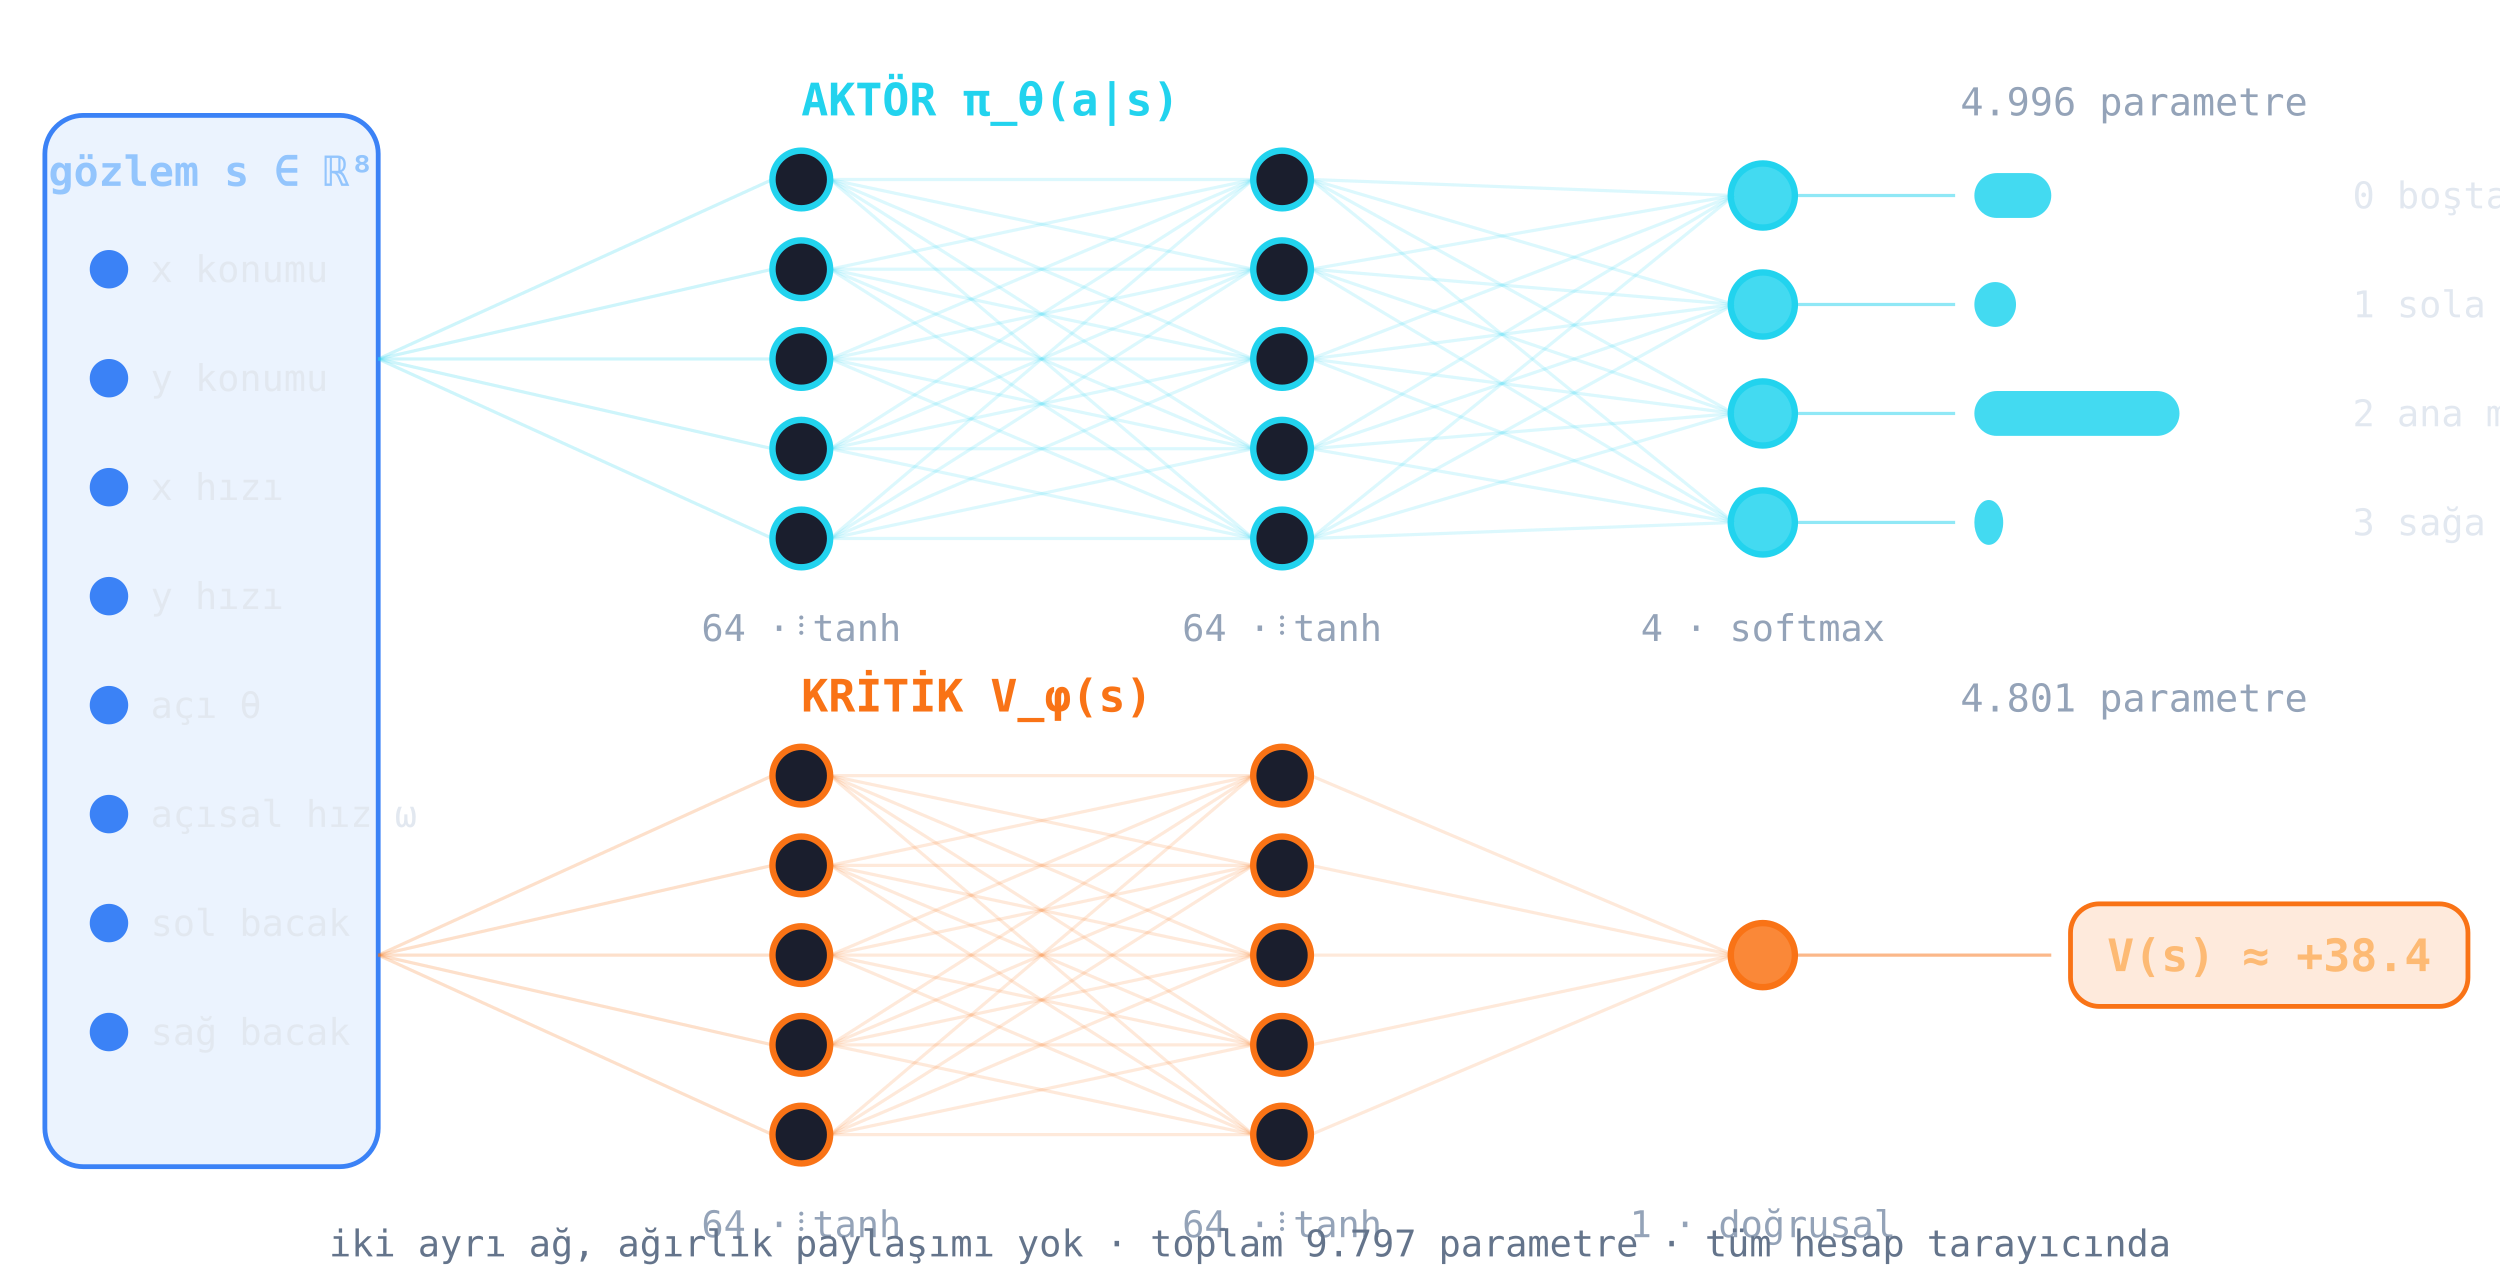
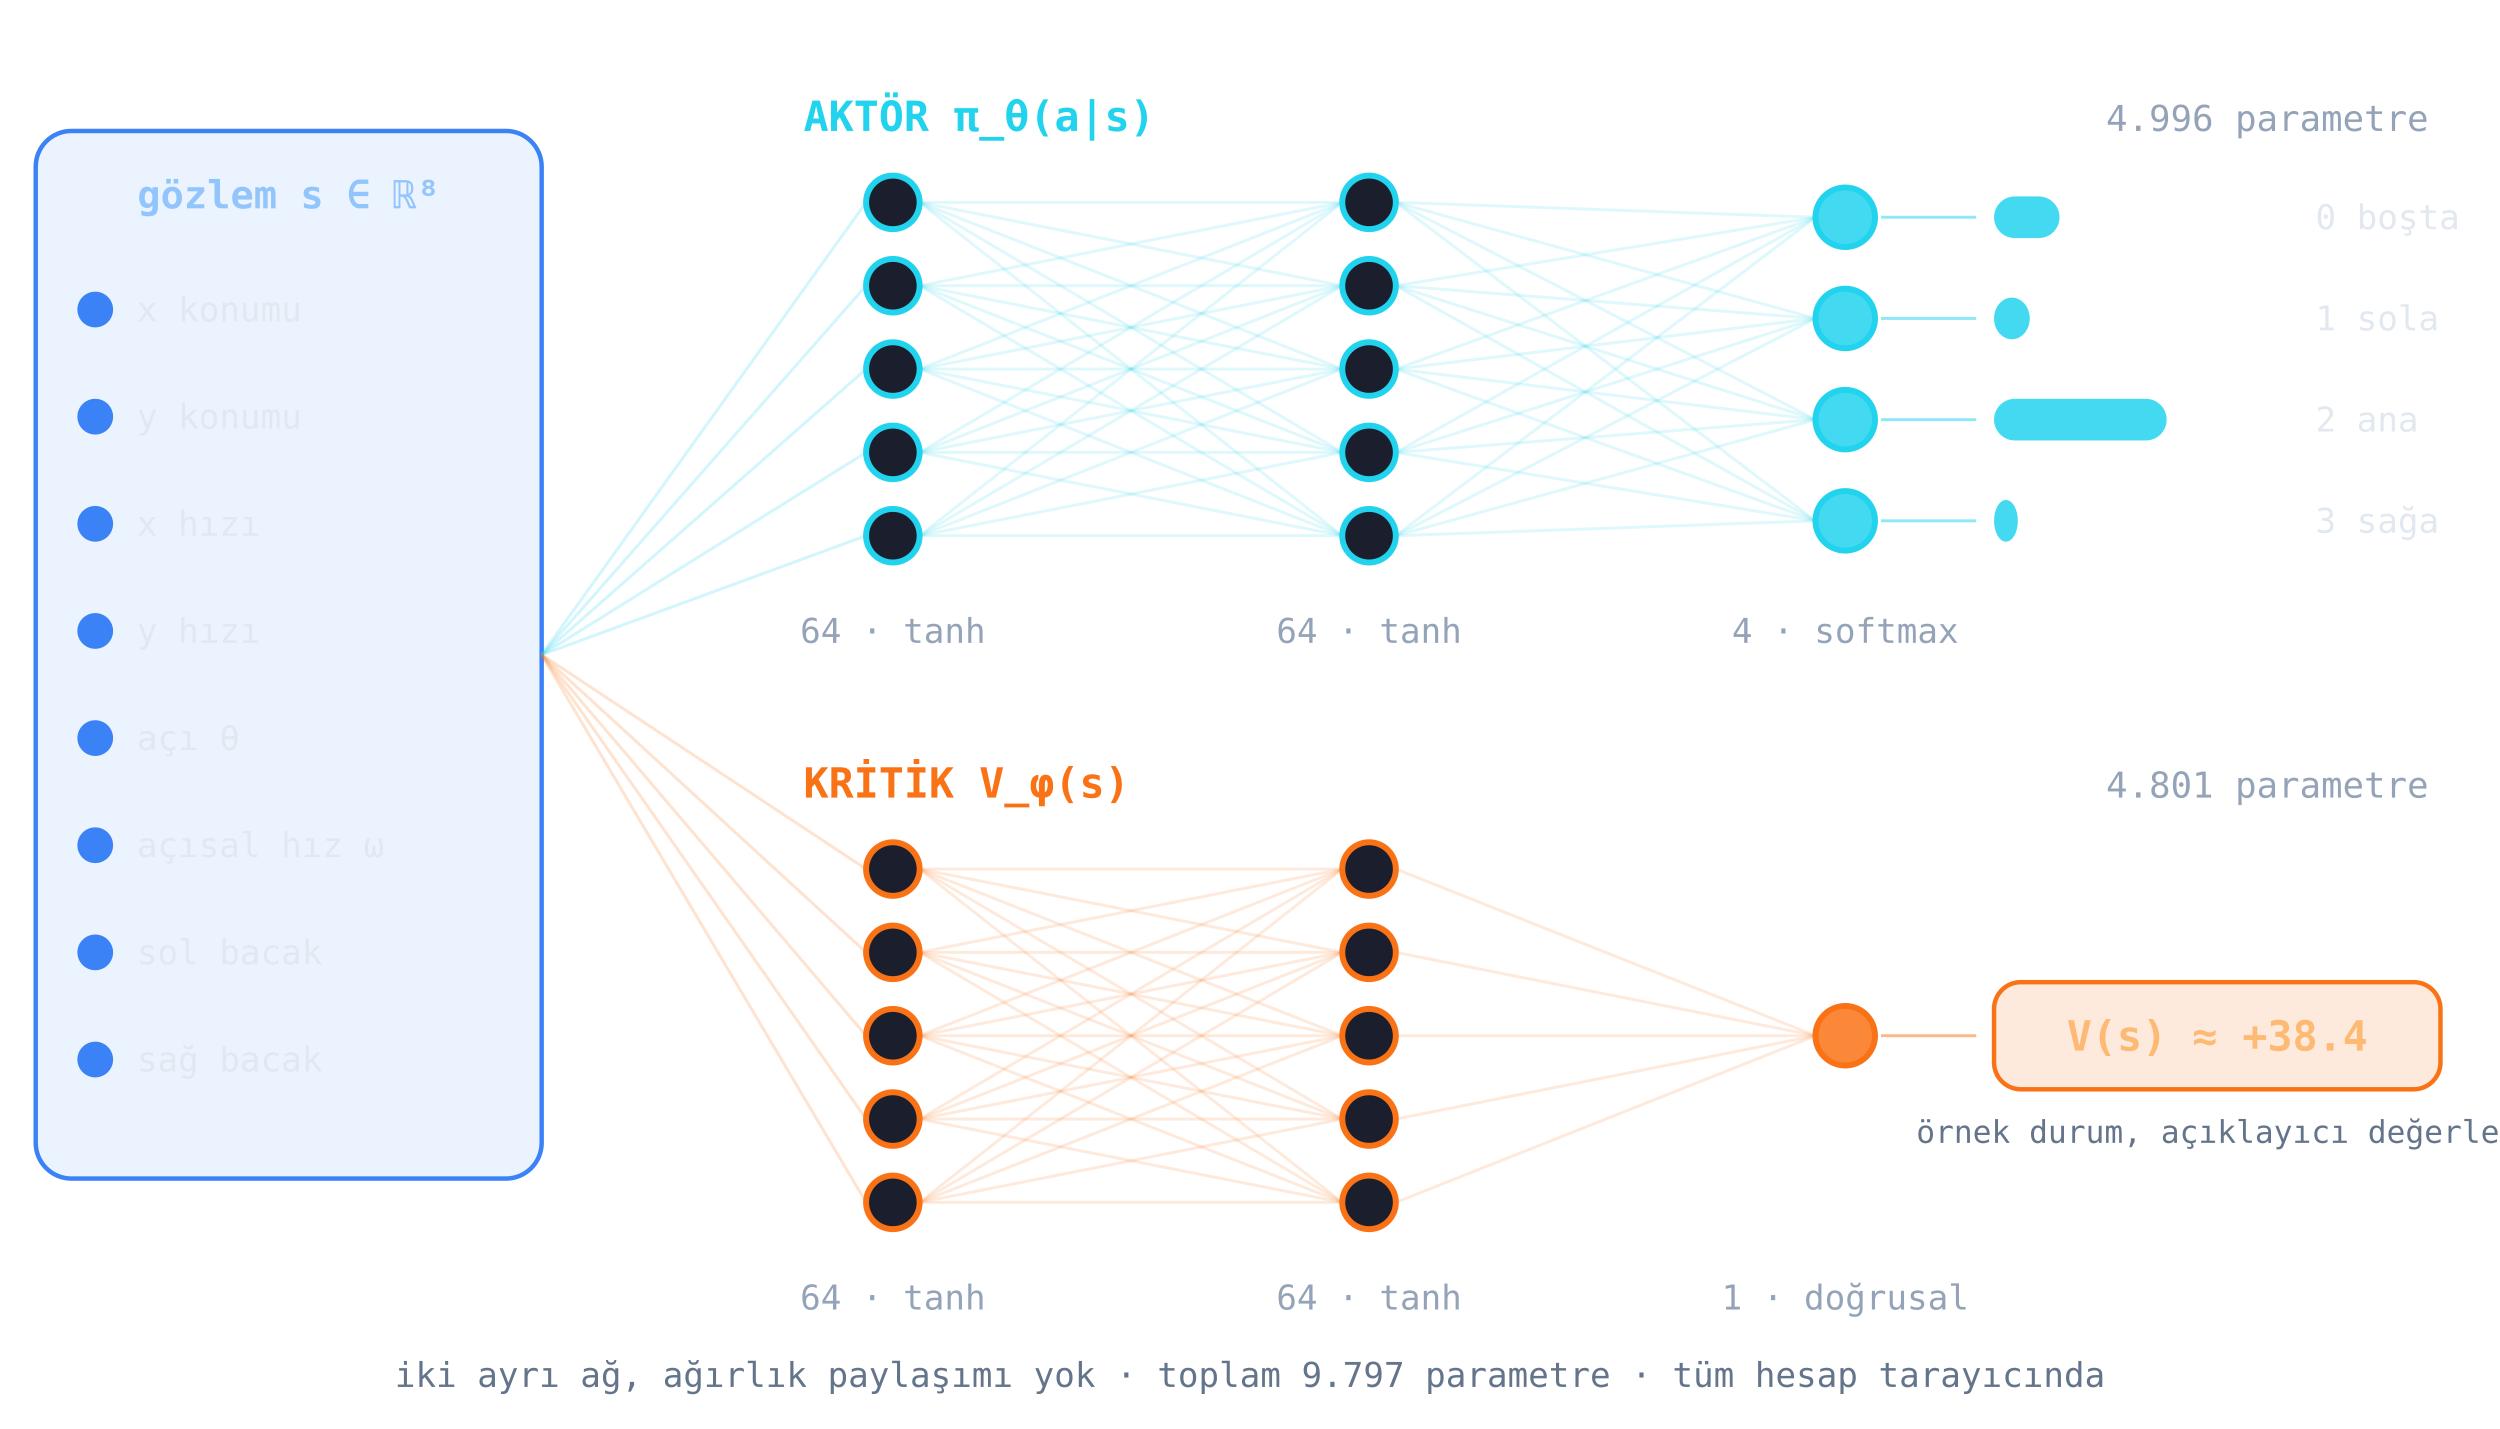
- <svg xmlns="http://www.w3.org/2000/svg" viewBox="0 0 780 400">
-   <g font-family="Consolas, monospace">
-     <rect x="14" y="36" width="104" height="328" rx="12" fill="rgba(59,130,246,0.10)" stroke="#3b82f6" stroke-width="1.5" />
-     <text x="66" y="58" fill="#93c5fd" font-size="13" font-weight="bold" text-anchor="middle">gözlem s ∈ ℝ⁸</text>
-     <circle cx="34" cy="84" r="6" fill="#3b82f6" />
-     <text x="47" y="88" fill="#e2e8f0" font-size="11.5">x konumu</text>
-     <circle cx="34" cy="118" r="6" fill="#3b82f6" />
-     <text x="47" y="122" fill="#e2e8f0" font-size="11.5">y konumu</text>
-     <circle cx="34" cy="152" r="6" fill="#3b82f6" />
-     <text x="47" y="156" fill="#e2e8f0" font-size="11.5">x hızı</text>
-     <circle cx="34" cy="186" r="6" fill="#3b82f6" />
-     <text x="47" y="190" fill="#e2e8f0" font-size="11.5">y hızı</text>
-     <circle cx="34" cy="220" r="6" fill="#3b82f6" />
-     <text x="47" y="224" fill="#e2e8f0" font-size="11.5">açı θ</text>
-     <circle cx="34" cy="254" r="6" fill="#3b82f6" />
-     <text x="47" y="258" fill="#e2e8f0" font-size="11.5">açısal hız ω</text>
-     <circle cx="34" cy="288" r="6" fill="#3b82f6" />
-     <text x="47" y="292" fill="#e2e8f0" font-size="11.5">sol bacak</text>
-     <circle cx="34" cy="322" r="6" fill="#3b82f6" />
-     <text x="47" y="326" fill="#e2e8f0" font-size="11.5">sağ bacak</text>
-     <line x1="118" y1="112" x2="241" y2="56" stroke="#22d3ee" stroke-opacity="0.22" />
-     <line x1="118" y1="112" x2="241" y2="84" stroke="#22d3ee" stroke-opacity="0.22" />
-     <line x1="118" y1="112" x2="241" y2="112" stroke="#22d3ee" stroke-opacity="0.22" />
-     <line x1="118" y1="112" x2="241" y2="140" stroke="#22d3ee" stroke-opacity="0.22" />
-     <line x1="118" y1="112" x2="241" y2="168" stroke="#22d3ee" stroke-opacity="0.22" />
-     <line x1="259" y1="56" x2="391" y2="56" stroke="#22d3ee" stroke-opacity="0.16" />
-     <line x1="259" y1="56" x2="391" y2="84" stroke="#22d3ee" stroke-opacity="0.16" />
-     <line x1="259" y1="56" x2="391" y2="112" stroke="#22d3ee" stroke-opacity="0.16" />
-     <line x1="259" y1="56" x2="391" y2="140" stroke="#22d3ee" stroke-opacity="0.16" />
-     <line x1="259" y1="56" x2="391" y2="168" stroke="#22d3ee" stroke-opacity="0.16" />
-     <line x1="259" y1="84" x2="391" y2="56" stroke="#22d3ee" stroke-opacity="0.16" />
-     <line x1="259" y1="84" x2="391" y2="84" stroke="#22d3ee" stroke-opacity="0.16" />
-     <line x1="259" y1="84" x2="391" y2="112" stroke="#22d3ee" stroke-opacity="0.16" />
-     <line x1="259" y1="84" x2="391" y2="140" stroke="#22d3ee" stroke-opacity="0.16" />
-     <line x1="259" y1="84" x2="391" y2="168" stroke="#22d3ee" stroke-opacity="0.16" />
-     <line x1="259" y1="112" x2="391" y2="56" stroke="#22d3ee" stroke-opacity="0.16" />
-     <line x1="259" y1="112" x2="391" y2="84" stroke="#22d3ee" stroke-opacity="0.16" />
-     <line x1="259" y1="112" x2="391" y2="112" stroke="#22d3ee" stroke-opacity="0.16" />
-     <line x1="259" y1="112" x2="391" y2="140" stroke="#22d3ee" stroke-opacity="0.16" />
-     <line x1="259" y1="112" x2="391" y2="168" stroke="#22d3ee" stroke-opacity="0.16" />
-     <line x1="259" y1="140" x2="391" y2="56" stroke="#22d3ee" stroke-opacity="0.16" />
-     <line x1="259" y1="140" x2="391" y2="84" stroke="#22d3ee" stroke-opacity="0.16" />
-     <line x1="259" y1="140" x2="391" y2="112" stroke="#22d3ee" stroke-opacity="0.16" />
-     <line x1="259" y1="140" x2="391" y2="140" stroke="#22d3ee" stroke-opacity="0.16" />
-     <line x1="259" y1="140" x2="391" y2="168" stroke="#22d3ee" stroke-opacity="0.16" />
-     <line x1="259" y1="168" x2="391" y2="56" stroke="#22d3ee" stroke-opacity="0.16" />
-     <line x1="259" y1="168" x2="391" y2="84" stroke="#22d3ee" stroke-opacity="0.16" />
-     <line x1="259" y1="168" x2="391" y2="112" stroke="#22d3ee" stroke-opacity="0.16" />
-     <line x1="259" y1="168" x2="391" y2="140" stroke="#22d3ee" stroke-opacity="0.16" />
-     <line x1="259" y1="168" x2="391" y2="168" stroke="#22d3ee" stroke-opacity="0.16" />
-     <line x1="409" y1="56" x2="541" y2="61.0" stroke="#22d3ee" stroke-opacity="0.16" />
-     <line x1="409" y1="56" x2="541" y2="95.0" stroke="#22d3ee" stroke-opacity="0.16" />
-     <line x1="409" y1="56" x2="541" y2="129.0" stroke="#22d3ee" stroke-opacity="0.16" />
-     <line x1="409" y1="56" x2="541" y2="163.0" stroke="#22d3ee" stroke-opacity="0.16" />
-     <line x1="409" y1="84" x2="541" y2="61.0" stroke="#22d3ee" stroke-opacity="0.16" />
-     <line x1="409" y1="84" x2="541" y2="95.0" stroke="#22d3ee" stroke-opacity="0.16" />
-     <line x1="409" y1="84" x2="541" y2="129.0" stroke="#22d3ee" stroke-opacity="0.16" />
-     <line x1="409" y1="84" x2="541" y2="163.0" stroke="#22d3ee" stroke-opacity="0.16" />
-     <line x1="409" y1="112" x2="541" y2="61.0" stroke="#22d3ee" stroke-opacity="0.16" />
-     <line x1="409" y1="112" x2="541" y2="95.0" stroke="#22d3ee" stroke-opacity="0.16" />
-     <line x1="409" y1="112" x2="541" y2="129.0" stroke="#22d3ee" stroke-opacity="0.16" />
-     <line x1="409" y1="112" x2="541" y2="163.0" stroke="#22d3ee" stroke-opacity="0.16" />
-     <line x1="409" y1="140" x2="541" y2="61.0" stroke="#22d3ee" stroke-opacity="0.16" />
-     <line x1="409" y1="140" x2="541" y2="95.0" stroke="#22d3ee" stroke-opacity="0.16" />
-     <line x1="409" y1="140" x2="541" y2="129.0" stroke="#22d3ee" stroke-opacity="0.16" />
-     <line x1="409" y1="140" x2="541" y2="163.0" stroke="#22d3ee" stroke-opacity="0.16" />
-     <line x1="409" y1="168" x2="541" y2="61.0" stroke="#22d3ee" stroke-opacity="0.16" />
-     <line x1="409" y1="168" x2="541" y2="95.0" stroke="#22d3ee" stroke-opacity="0.16" />
-     <line x1="409" y1="168" x2="541" y2="129.0" stroke="#22d3ee" stroke-opacity="0.16" />
-     <line x1="409" y1="168" x2="541" y2="163.0" stroke="#22d3ee" stroke-opacity="0.16" />
-     <circle cx="250" cy="56" r="9" fill="rgba(2,6,23,0.9)" stroke="#22d3ee" stroke-width="2" />
-     <circle cx="250" cy="84" r="9" fill="rgba(2,6,23,0.9)" stroke="#22d3ee" stroke-width="2" />
-     <circle cx="250" cy="112" r="9" fill="rgba(2,6,23,0.9)" stroke="#22d3ee" stroke-width="2" />
-     <circle cx="250" cy="140" r="9" fill="rgba(2,6,23,0.9)" stroke="#22d3ee" stroke-width="2" />
-     <circle cx="250" cy="168" r="9" fill="rgba(2,6,23,0.9)" stroke="#22d3ee" stroke-width="2" />
-     <text x="250" y="198" fill="#94a3b8" font-size="13" text-anchor="middle">⋮</text>
-     <circle cx="400" cy="56" r="9" fill="rgba(2,6,23,0.9)" stroke="#22d3ee" stroke-width="2" />
-     <circle cx="400" cy="84" r="9" fill="rgba(2,6,23,0.9)" stroke="#22d3ee" stroke-width="2" />
-     <circle cx="400" cy="112" r="9" fill="rgba(2,6,23,0.9)" stroke="#22d3ee" stroke-width="2" />
-     <circle cx="400" cy="140" r="9" fill="rgba(2,6,23,0.9)" stroke="#22d3ee" stroke-width="2" />
-     <circle cx="400" cy="168" r="9" fill="rgba(2,6,23,0.9)" stroke="#22d3ee" stroke-width="2" />
-     <text x="400" y="198" fill="#94a3b8" font-size="13" text-anchor="middle">⋮</text>
-     <circle cx="550" cy="61.0" r="10" fill="#22d3ee" fill-opacity="0.85" stroke="#22d3ee" stroke-width="2" />
-     <circle cx="550" cy="95.0" r="10" fill="#22d3ee" fill-opacity="0.85" stroke="#22d3ee" stroke-width="2" />
-     <circle cx="550" cy="129.0" r="10" fill="#22d3ee" fill-opacity="0.85" stroke="#22d3ee" stroke-width="2" />
-     <circle cx="550" cy="163.0" r="10" fill="#22d3ee" fill-opacity="0.85" stroke="#22d3ee" stroke-width="2" />
-     <text x="250" y="36" fill="#22d3ee" font-size="14" font-weight="bold">AKTÖR  π_θ(a|s)</text>
-     <text x="720" y="36" fill="#94a3b8" font-size="12" text-anchor="end">4.996 parametre</text>
+ <svg xmlns="http://www.w3.org/2000/svg" viewBox="0 0 840 480">
+   <g font-family="Consolas, Menlo, monospace">
+     <rect x="12" y="44" width="170" height="352" rx="12" fill="rgba(59,130,246,0.10)" stroke="#3b82f6" stroke-width="1.5" />
+     <text x="97" y="70" fill="#93c5fd" font-size="13" font-weight="bold" text-anchor="middle">gözlem s ∈ ℝ⁸</text>
+     <circle cx="32" cy="104" r="6" fill="#3b82f6" />
+     <text x="46" y="108" fill="#e2e8f0" font-size="11.5">x konumu</text>
+     <circle cx="32" cy="140" r="6" fill="#3b82f6" />
+     <text x="46" y="144" fill="#e2e8f0" font-size="11.5">y konumu</text>
+     <circle cx="32" cy="176" r="6" fill="#3b82f6" />
+     <text x="46" y="180" fill="#e2e8f0" font-size="11.5">x hızı</text>
+     <circle cx="32" cy="212" r="6" fill="#3b82f6" />
+     <text x="46" y="216" fill="#e2e8f0" font-size="11.5">y hızı</text>
+     <circle cx="32" cy="248" r="6" fill="#3b82f6" />
+     <text x="46" y="252" fill="#e2e8f0" font-size="11.5">açı θ</text>
+     <circle cx="32" cy="284" r="6" fill="#3b82f6" />
+     <text x="46" y="288" fill="#e2e8f0" font-size="11.5">açısal hız ω</text>
+     <circle cx="32" cy="320" r="6" fill="#3b82f6" />
+     <text x="46" y="324" fill="#e2e8f0" font-size="11.5">sol bacak</text>
+     <circle cx="32" cy="356" r="6" fill="#3b82f6" />
+     <text x="46" y="360" fill="#e2e8f0" font-size="11.5">sağ bacak</text>
+     <line x1="182" y1="220" x2="291" y2="68" stroke="#22d3ee" stroke-opacity="0.2" />
+     <line x1="182" y1="220" x2="291" y2="96" stroke="#22d3ee" stroke-opacity="0.2" />
+     <line x1="182" y1="220" x2="291" y2="124" stroke="#22d3ee" stroke-opacity="0.2" />
+     <line x1="182" y1="220" x2="291" y2="152" stroke="#22d3ee" stroke-opacity="0.2" />
+     <line x1="182" y1="220" x2="291" y2="180" stroke="#22d3ee" stroke-opacity="0.2" />
+     <line x1="309" y1="68" x2="451" y2="68" stroke="#22d3ee" stroke-opacity="0.15" />
+     <line x1="309" y1="68" x2="451" y2="96" stroke="#22d3ee" stroke-opacity="0.15" />
+     <line x1="309" y1="68" x2="451" y2="124" stroke="#22d3ee" stroke-opacity="0.15" />
+     <line x1="309" y1="68" x2="451" y2="152" stroke="#22d3ee" stroke-opacity="0.15" />
+     <line x1="309" y1="68" x2="451" y2="180" stroke="#22d3ee" stroke-opacity="0.15" />
+     <line x1="309" y1="96" x2="451" y2="68" stroke="#22d3ee" stroke-opacity="0.15" />
+     <line x1="309" y1="96" x2="451" y2="96" stroke="#22d3ee" stroke-opacity="0.15" />
+     <line x1="309" y1="96" x2="451" y2="124" stroke="#22d3ee" stroke-opacity="0.15" />
+     <line x1="309" y1="96" x2="451" y2="152" stroke="#22d3ee" stroke-opacity="0.15" />
+     <line x1="309" y1="96" x2="451" y2="180" stroke="#22d3ee" stroke-opacity="0.15" />
+     <line x1="309" y1="124" x2="451" y2="68" stroke="#22d3ee" stroke-opacity="0.15" />
+     <line x1="309" y1="124" x2="451" y2="96" stroke="#22d3ee" stroke-opacity="0.15" />
+     <line x1="309" y1="124" x2="451" y2="124" stroke="#22d3ee" stroke-opacity="0.15" />
+     <line x1="309" y1="124" x2="451" y2="152" stroke="#22d3ee" stroke-opacity="0.15" />
+     <line x1="309" y1="124" x2="451" y2="180" stroke="#22d3ee" stroke-opacity="0.15" />
+     <line x1="309" y1="152" x2="451" y2="68" stroke="#22d3ee" stroke-opacity="0.15" />
+     <line x1="309" y1="152" x2="451" y2="96" stroke="#22d3ee" stroke-opacity="0.15" />
+     <line x1="309" y1="152" x2="451" y2="124" stroke="#22d3ee" stroke-opacity="0.15" />
+     <line x1="309" y1="152" x2="451" y2="152" stroke="#22d3ee" stroke-opacity="0.15" />
+     <line x1="309" y1="152" x2="451" y2="180" stroke="#22d3ee" stroke-opacity="0.15" />
+     <line x1="309" y1="180" x2="451" y2="68" stroke="#22d3ee" stroke-opacity="0.15" />
+     <line x1="309" y1="180" x2="451" y2="96" stroke="#22d3ee" stroke-opacity="0.15" />
+     <line x1="309" y1="180" x2="451" y2="124" stroke="#22d3ee" stroke-opacity="0.15" />
+     <line x1="309" y1="180" x2="451" y2="152" stroke="#22d3ee" stroke-opacity="0.15" />
+     <line x1="309" y1="180" x2="451" y2="180" stroke="#22d3ee" stroke-opacity="0.15" />
+     <line x1="469" y1="68" x2="610" y2="73.0" stroke="#22d3ee" stroke-opacity="0.15" />
+     <line x1="469" y1="68" x2="610" y2="107.0" stroke="#22d3ee" stroke-opacity="0.15" />
+     <line x1="469" y1="68" x2="610" y2="141.0" stroke="#22d3ee" stroke-opacity="0.15" />
+     <line x1="469" y1="68" x2="610" y2="175.0" stroke="#22d3ee" stroke-opacity="0.15" />
+     <line x1="469" y1="96" x2="610" y2="73.0" stroke="#22d3ee" stroke-opacity="0.15" />
+     <line x1="469" y1="96" x2="610" y2="107.0" stroke="#22d3ee" stroke-opacity="0.15" />
+     <line x1="469" y1="96" x2="610" y2="141.0" stroke="#22d3ee" stroke-opacity="0.15" />
+     <line x1="469" y1="96" x2="610" y2="175.0" stroke="#22d3ee" stroke-opacity="0.15" />
+     <line x1="469" y1="124" x2="610" y2="73.0" stroke="#22d3ee" stroke-opacity="0.15" />
+     <line x1="469" y1="124" x2="610" y2="107.0" stroke="#22d3ee" stroke-opacity="0.15" />
+     <line x1="469" y1="124" x2="610" y2="141.0" stroke="#22d3ee" stroke-opacity="0.15" />
+     <line x1="469" y1="124" x2="610" y2="175.0" stroke="#22d3ee" stroke-opacity="0.15" />
+     <line x1="469" y1="152" x2="610" y2="73.0" stroke="#22d3ee" stroke-opacity="0.15" />
+     <line x1="469" y1="152" x2="610" y2="107.0" stroke="#22d3ee" stroke-opacity="0.15" />
+     <line x1="469" y1="152" x2="610" y2="141.0" stroke="#22d3ee" stroke-opacity="0.15" />
+     <line x1="469" y1="152" x2="610" y2="175.0" stroke="#22d3ee" stroke-opacity="0.15" />
+     <line x1="469" y1="180" x2="610" y2="73.0" stroke="#22d3ee" stroke-opacity="0.15" />
+     <line x1="469" y1="180" x2="610" y2="107.0" stroke="#22d3ee" stroke-opacity="0.15" />
+     <line x1="469" y1="180" x2="610" y2="141.0" stroke="#22d3ee" stroke-opacity="0.15" />
+     <line x1="469" y1="180" x2="610" y2="175.0" stroke="#22d3ee" stroke-opacity="0.15" />
+     <circle cx="300" cy="68" r="9" fill="rgba(2,6,23,0.9)" stroke="#22d3ee" stroke-width="2" />
+     <circle cx="300" cy="96" r="9" fill="rgba(2,6,23,0.9)" stroke="#22d3ee" stroke-width="2" />
+     <circle cx="300" cy="124" r="9" fill="rgba(2,6,23,0.9)" stroke="#22d3ee" stroke-width="2" />
+     <circle cx="300" cy="152" r="9" fill="rgba(2,6,23,0.9)" stroke="#22d3ee" stroke-width="2" />
+     <circle cx="300" cy="180" r="9" fill="rgba(2,6,23,0.9)" stroke="#22d3ee" stroke-width="2" />
+     <circle cx="460" cy="68" r="9" fill="rgba(2,6,23,0.9)" stroke="#22d3ee" stroke-width="2" />
+     <circle cx="460" cy="96" r="9" fill="rgba(2,6,23,0.9)" stroke="#22d3ee" stroke-width="2" />
+     <circle cx="460" cy="124" r="9" fill="rgba(2,6,23,0.9)" stroke="#22d3ee" stroke-width="2" />
+     <circle cx="460" cy="152" r="9" fill="rgba(2,6,23,0.9)" stroke="#22d3ee" stroke-width="2" />
+     <circle cx="460" cy="180" r="9" fill="rgba(2,6,23,0.9)" stroke="#22d3ee" stroke-width="2" />
+     <circle cx="620" cy="73.0" r="10" fill="#22d3ee" fill-opacity="0.85" stroke="#22d3ee" stroke-width="2" />
+     <circle cx="620" cy="107.0" r="10" fill="#22d3ee" fill-opacity="0.85" stroke="#22d3ee" stroke-width="2" />
+     <circle cx="620" cy="141.0" r="10" fill="#22d3ee" fill-opacity="0.85" stroke="#22d3ee" stroke-width="2" />
+     <circle cx="620" cy="175.0" r="10" fill="#22d3ee" fill-opacity="0.85" stroke="#22d3ee" stroke-width="2" />
+     <text x="270" y="44" fill="#22d3ee" font-size="14" font-weight="bold">AKTÖR  π_θ(a|s)</text>
+     <text x="816" y="44" fill="#94a3b8" font-size="12" text-anchor="end">4.996 parametre</text>
    <g fill="#94a3b8" font-size="11.5" text-anchor="middle">
-       <text x="250" y="200">64 · tanh</text>
-       <text x="400" y="200">64 · tanh</text>
-       <text x="550" y="200">4 · softmax</text>
+       <text x="300" y="216">64 · tanh</text>
+       <text x="460" y="216">64 · tanh</text>
+       <text x="620" y="216">4 · softmax</text>
    </g>
-     <line x1="560" y1="61.0" x2="610" y2="61.0" stroke="#22d3ee" stroke-opacity="0.5" />
-     <rect x="616" y="54.0" width="110" height="14" rx="7" fill="rgba(255,255,255,0.07)" />
-     <rect x="616" y="54.0" width="24" height="14" rx="7" fill="#22d3ee" fill-opacity="0.85" />
-     <text x="734" y="65.0" fill="#e2e8f0" font-size="11.5">0 boşta</text>
-     <line x1="560" y1="95.0" x2="610" y2="95.0" stroke="#22d3ee" stroke-opacity="0.5" />
-     <rect x="616" y="88.0" width="110" height="14" rx="7" fill="rgba(255,255,255,0.07)" />
-     <rect x="616" y="88.0" width="13" height="14" rx="7" fill="#22d3ee" fill-opacity="0.85" />
-     <text x="734" y="99.0" fill="#e2e8f0" font-size="11.5">1 sola it</text>
-     <line x1="560" y1="129.0" x2="610" y2="129.0" stroke="#22d3ee" stroke-opacity="0.5" />
-     <rect x="616" y="122.0" width="110" height="14" rx="7" fill="rgba(255,255,255,0.07)" />
-     <rect x="616" y="122.0" width="64" height="14" rx="7" fill="#22d3ee" fill-opacity="0.85" />
-     <text x="734" y="133.0" fill="#e2e8f0" font-size="11.5">2 ana motor</text>
-     <line x1="560" y1="163.0" x2="610" y2="163.0" stroke="#22d3ee" stroke-opacity="0.5" />
-     <rect x="616" y="156.0" width="110" height="14" rx="7" fill="rgba(255,255,255,0.07)" />
-     <rect x="616" y="156.0" width="9" height="14" rx="7" fill="#22d3ee" fill-opacity="0.85" />
-     <text x="734" y="167.0" fill="#e2e8f0" font-size="11.5">3 sağa it</text>
-     <line x1="118" y1="298" x2="241" y2="242" stroke="#f97316" stroke-opacity="0.22" />
-     <line x1="118" y1="298" x2="241" y2="270" stroke="#f97316" stroke-opacity="0.22" />
-     <line x1="118" y1="298" x2="241" y2="298" stroke="#f97316" stroke-opacity="0.22" />
-     <line x1="118" y1="298" x2="241" y2="326" stroke="#f97316" stroke-opacity="0.22" />
-     <line x1="118" y1="298" x2="241" y2="354" stroke="#f97316" stroke-opacity="0.22" />
-     <line x1="259" y1="242" x2="391" y2="242" stroke="#f97316" stroke-opacity="0.16" />
-     <line x1="259" y1="242" x2="391" y2="270" stroke="#f97316" stroke-opacity="0.16" />
-     <line x1="259" y1="242" x2="391" y2="298" stroke="#f97316" stroke-opacity="0.16" />
-     <line x1="259" y1="242" x2="391" y2="326" stroke="#f97316" stroke-opacity="0.16" />
-     <line x1="259" y1="242" x2="391" y2="354" stroke="#f97316" stroke-opacity="0.16" />
-     <line x1="259" y1="270" x2="391" y2="242" stroke="#f97316" stroke-opacity="0.16" />
-     <line x1="259" y1="270" x2="391" y2="270" stroke="#f97316" stroke-opacity="0.16" />
-     <line x1="259" y1="270" x2="391" y2="298" stroke="#f97316" stroke-opacity="0.16" />
-     <line x1="259" y1="270" x2="391" y2="326" stroke="#f97316" stroke-opacity="0.16" />
-     <line x1="259" y1="270" x2="391" y2="354" stroke="#f97316" stroke-opacity="0.16" />
-     <line x1="259" y1="298" x2="391" y2="242" stroke="#f97316" stroke-opacity="0.16" />
-     <line x1="259" y1="298" x2="391" y2="270" stroke="#f97316" stroke-opacity="0.16" />
-     <line x1="259" y1="298" x2="391" y2="298" stroke="#f97316" stroke-opacity="0.16" />
-     <line x1="259" y1="298" x2="391" y2="326" stroke="#f97316" stroke-opacity="0.16" />
-     <line x1="259" y1="298" x2="391" y2="354" stroke="#f97316" stroke-opacity="0.16" />
-     <line x1="259" y1="326" x2="391" y2="242" stroke="#f97316" stroke-opacity="0.16" />
-     <line x1="259" y1="326" x2="391" y2="270" stroke="#f97316" stroke-opacity="0.16" />
-     <line x1="259" y1="326" x2="391" y2="298" stroke="#f97316" stroke-opacity="0.16" />
-     <line x1="259" y1="326" x2="391" y2="326" stroke="#f97316" stroke-opacity="0.16" />
-     <line x1="259" y1="326" x2="391" y2="354" stroke="#f97316" stroke-opacity="0.16" />
-     <line x1="259" y1="354" x2="391" y2="242" stroke="#f97316" stroke-opacity="0.16" />
-     <line x1="259" y1="354" x2="391" y2="270" stroke="#f97316" stroke-opacity="0.16" />
-     <line x1="259" y1="354" x2="391" y2="298" stroke="#f97316" stroke-opacity="0.16" />
-     <line x1="259" y1="354" x2="391" y2="326" stroke="#f97316" stroke-opacity="0.16" />
-     <line x1="259" y1="354" x2="391" y2="354" stroke="#f97316" stroke-opacity="0.16" />
-     <line x1="409" y1="242" x2="541" y2="298" stroke="#f97316" stroke-opacity="0.16" />
-     <line x1="409" y1="270" x2="541" y2="298" stroke="#f97316" stroke-opacity="0.16" />
-     <line x1="409" y1="298" x2="541" y2="298" stroke="#f97316" stroke-opacity="0.16" />
-     <line x1="409" y1="326" x2="541" y2="298" stroke="#f97316" stroke-opacity="0.16" />
-     <line x1="409" y1="354" x2="541" y2="298" stroke="#f97316" stroke-opacity="0.16" />
-     <circle cx="250" cy="242" r="9" fill="rgba(2,6,23,0.9)" stroke="#f97316" stroke-width="2" />
-     <circle cx="250" cy="270" r="9" fill="rgba(2,6,23,0.9)" stroke="#f97316" stroke-width="2" />
-     <circle cx="250" cy="298" r="9" fill="rgba(2,6,23,0.9)" stroke="#f97316" stroke-width="2" />
-     <circle cx="250" cy="326" r="9" fill="rgba(2,6,23,0.9)" stroke="#f97316" stroke-width="2" />
-     <circle cx="250" cy="354" r="9" fill="rgba(2,6,23,0.9)" stroke="#f97316" stroke-width="2" />
-     <text x="250" y="384" fill="#94a3b8" font-size="13" text-anchor="middle">⋮</text>
-     <circle cx="400" cy="242" r="9" fill="rgba(2,6,23,0.9)" stroke="#f97316" stroke-width="2" />
-     <circle cx="400" cy="270" r="9" fill="rgba(2,6,23,0.9)" stroke="#f97316" stroke-width="2" />
-     <circle cx="400" cy="298" r="9" fill="rgba(2,6,23,0.9)" stroke="#f97316" stroke-width="2" />
-     <circle cx="400" cy="326" r="9" fill="rgba(2,6,23,0.9)" stroke="#f97316" stroke-width="2" />
-     <circle cx="400" cy="354" r="9" fill="rgba(2,6,23,0.9)" stroke="#f97316" stroke-width="2" />
-     <text x="400" y="384" fill="#94a3b8" font-size="13" text-anchor="middle">⋮</text>
-     <circle cx="550" cy="298" r="10" fill="#f97316" fill-opacity="0.85" stroke="#f97316" stroke-width="2" />
-     <text x="250" y="222" fill="#f97316" font-size="14" font-weight="bold">KRİTİK  V_φ(s)</text>
-     <text x="720" y="222" fill="#94a3b8" font-size="12" text-anchor="end">4.801 parametre</text>
+     <line x1="632" y1="73.0" x2="664" y2="73.0" stroke="#22d3ee" stroke-opacity="0.5" />
+     <rect x="670" y="66.0" width="100" height="14" rx="7" fill="rgba(255,255,255,0.07)" />
+     <rect x="670" y="66.0" width="22" height="14" rx="7" fill="#22d3ee" fill-opacity="0.85" />
+     <text x="778" y="77.0" fill="#e2e8f0" font-size="11.5">0 boşta</text>
+     <line x1="632" y1="107.0" x2="664" y2="107.0" stroke="#22d3ee" stroke-opacity="0.5" />
+     <rect x="670" y="100.0" width="100" height="14" rx="7" fill="rgba(255,255,255,0.07)" />
+     <rect x="670" y="100.0" width="12" height="14" rx="7" fill="#22d3ee" fill-opacity="0.85" />
+     <text x="778" y="111.0" fill="#e2e8f0" font-size="11.5">1 sola</text>
+     <line x1="632" y1="141.0" x2="664" y2="141.0" stroke="#22d3ee" stroke-opacity="0.5" />
+     <rect x="670" y="134.0" width="100" height="14" rx="7" fill="rgba(255,255,255,0.07)" />
+     <rect x="670" y="134.0" width="58" height="14" rx="7" fill="#22d3ee" fill-opacity="0.85" />
+     <text x="778" y="145.0" fill="#e2e8f0" font-size="11.5">2 ana</text>
+     <line x1="632" y1="175.0" x2="664" y2="175.0" stroke="#22d3ee" stroke-opacity="0.5" />
+     <rect x="670" y="168.0" width="100" height="14" rx="7" fill="rgba(255,255,255,0.07)" />
+     <rect x="670" y="168.0" width="8" height="14" rx="7" fill="#22d3ee" fill-opacity="0.85" />
+     <text x="778" y="179.0" fill="#e2e8f0" font-size="11.5">3 sağa</text>
+     <line x1="182" y1="220" x2="291" y2="292" stroke="#f97316" stroke-opacity="0.2" />
+     <line x1="182" y1="220" x2="291" y2="320" stroke="#f97316" stroke-opacity="0.2" />
+     <line x1="182" y1="220" x2="291" y2="348" stroke="#f97316" stroke-opacity="0.2" />
+     <line x1="182" y1="220" x2="291" y2="376" stroke="#f97316" stroke-opacity="0.2" />
+     <line x1="182" y1="220" x2="291" y2="404" stroke="#f97316" stroke-opacity="0.2" />
+     <line x1="309" y1="292" x2="451" y2="292" stroke="#f97316" stroke-opacity="0.15" />
+     <line x1="309" y1="292" x2="451" y2="320" stroke="#f97316" stroke-opacity="0.15" />
+     <line x1="309" y1="292" x2="451" y2="348" stroke="#f97316" stroke-opacity="0.15" />
+     <line x1="309" y1="292" x2="451" y2="376" stroke="#f97316" stroke-opacity="0.15" />
+     <line x1="309" y1="292" x2="451" y2="404" stroke="#f97316" stroke-opacity="0.15" />
+     <line x1="309" y1="320" x2="451" y2="292" stroke="#f97316" stroke-opacity="0.15" />
+     <line x1="309" y1="320" x2="451" y2="320" stroke="#f97316" stroke-opacity="0.15" />
+     <line x1="309" y1="320" x2="451" y2="348" stroke="#f97316" stroke-opacity="0.15" />
+     <line x1="309" y1="320" x2="451" y2="376" stroke="#f97316" stroke-opacity="0.15" />
+     <line x1="309" y1="320" x2="451" y2="404" stroke="#f97316" stroke-opacity="0.15" />
+     <line x1="309" y1="348" x2="451" y2="292" stroke="#f97316" stroke-opacity="0.15" />
+     <line x1="309" y1="348" x2="451" y2="320" stroke="#f97316" stroke-opacity="0.15" />
+     <line x1="309" y1="348" x2="451" y2="348" stroke="#f97316" stroke-opacity="0.15" />
+     <line x1="309" y1="348" x2="451" y2="376" stroke="#f97316" stroke-opacity="0.15" />
+     <line x1="309" y1="348" x2="451" y2="404" stroke="#f97316" stroke-opacity="0.15" />
+     <line x1="309" y1="376" x2="451" y2="292" stroke="#f97316" stroke-opacity="0.15" />
+     <line x1="309" y1="376" x2="451" y2="320" stroke="#f97316" stroke-opacity="0.15" />
+     <line x1="309" y1="376" x2="451" y2="348" stroke="#f97316" stroke-opacity="0.15" />
+     <line x1="309" y1="376" x2="451" y2="376" stroke="#f97316" stroke-opacity="0.15" />
+     <line x1="309" y1="376" x2="451" y2="404" stroke="#f97316" stroke-opacity="0.15" />
+     <line x1="309" y1="404" x2="451" y2="292" stroke="#f97316" stroke-opacity="0.15" />
+     <line x1="309" y1="404" x2="451" y2="320" stroke="#f97316" stroke-opacity="0.15" />
+     <line x1="309" y1="404" x2="451" y2="348" stroke="#f97316" stroke-opacity="0.15" />
+     <line x1="309" y1="404" x2="451" y2="376" stroke="#f97316" stroke-opacity="0.15" />
+     <line x1="309" y1="404" x2="451" y2="404" stroke="#f97316" stroke-opacity="0.15" />
+     <line x1="469" y1="292" x2="610" y2="348" stroke="#f97316" stroke-opacity="0.15" />
+     <line x1="469" y1="320" x2="610" y2="348" stroke="#f97316" stroke-opacity="0.15" />
+     <line x1="469" y1="348" x2="610" y2="348" stroke="#f97316" stroke-opacity="0.15" />
+     <line x1="469" y1="376" x2="610" y2="348" stroke="#f97316" stroke-opacity="0.15" />
+     <line x1="469" y1="404" x2="610" y2="348" stroke="#f97316" stroke-opacity="0.15" />
+     <circle cx="300" cy="292" r="9" fill="rgba(2,6,23,0.9)" stroke="#f97316" stroke-width="2" />
+     <circle cx="300" cy="320" r="9" fill="rgba(2,6,23,0.9)" stroke="#f97316" stroke-width="2" />
+     <circle cx="300" cy="348" r="9" fill="rgba(2,6,23,0.9)" stroke="#f97316" stroke-width="2" />
+     <circle cx="300" cy="376" r="9" fill="rgba(2,6,23,0.9)" stroke="#f97316" stroke-width="2" />
+     <circle cx="300" cy="404" r="9" fill="rgba(2,6,23,0.9)" stroke="#f97316" stroke-width="2" />
+     <circle cx="460" cy="292" r="9" fill="rgba(2,6,23,0.9)" stroke="#f97316" stroke-width="2" />
+     <circle cx="460" cy="320" r="9" fill="rgba(2,6,23,0.9)" stroke="#f97316" stroke-width="2" />
+     <circle cx="460" cy="348" r="9" fill="rgba(2,6,23,0.9)" stroke="#f97316" stroke-width="2" />
+     <circle cx="460" cy="376" r="9" fill="rgba(2,6,23,0.9)" stroke="#f97316" stroke-width="2" />
+     <circle cx="460" cy="404" r="9" fill="rgba(2,6,23,0.9)" stroke="#f97316" stroke-width="2" />
+     <circle cx="620" cy="348" r="10" fill="#f97316" fill-opacity="0.85" stroke="#f97316" stroke-width="2" />
+     <text x="270" y="268" fill="#f97316" font-size="14" font-weight="bold">KRİTİK  V_φ(s)</text>
+     <text x="816" y="268" fill="#94a3b8" font-size="12" text-anchor="end">4.801 parametre</text>
    <g fill="#94a3b8" font-size="11.5" text-anchor="middle">
-       <text x="250" y="386">64 · tanh</text>
-       <text x="400" y="386">64 · tanh</text>
-       <text x="550" y="386">1 · doğrusal</text>
+       <text x="300" y="440">64 · tanh</text>
+       <text x="460" y="440">64 · tanh</text>
+       <text x="620" y="440">1 · doğrusal</text>
    </g>
-     <line x1="560" y1="298" x2="640" y2="298" stroke="#f97316" stroke-opacity="0.5" />
-     <rect x="646" y="282" width="124" height="32" rx="9" fill="rgba(249,115,22,0.15)" stroke="#f97316" stroke-width="1.5" />
-     <text x="708" y="303" fill="#fdba74" font-size="14" font-weight="bold" text-anchor="middle">V(s) ≈ +38.4</text>
-     <text x="390" y="392" fill="#64748b" font-size="11.5" text-anchor="middle">iki ayrı ağ, ağırlık paylaşımı yok · toplam 9.797 parametre · tüm hesap tarayıcında</text>
+     <line x1="632" y1="348" x2="664" y2="348" stroke="#f97316" stroke-opacity="0.5" />
+     <rect x="670" y="330" width="150" height="36" rx="9" fill="rgba(249,115,22,0.15)" stroke="#f97316" stroke-width="1.5" />
+     <text x="745" y="353" fill="#fdba74" font-size="14" font-weight="bold" text-anchor="middle">V(s) ≈ +38.4</text>
+     <text x="745" y="384" fill="#64748b" font-size="10.5" text-anchor="middle">örnek durum, açıklayıcı değerler</text>
+     <text x="420" y="466" fill="#64748b" font-size="11.5" text-anchor="middle">iki ayrı ağ, ağırlık paylaşımı yok · toplam 9.797 parametre · tüm hesap tarayıcında</text>
  </g>
</svg>
